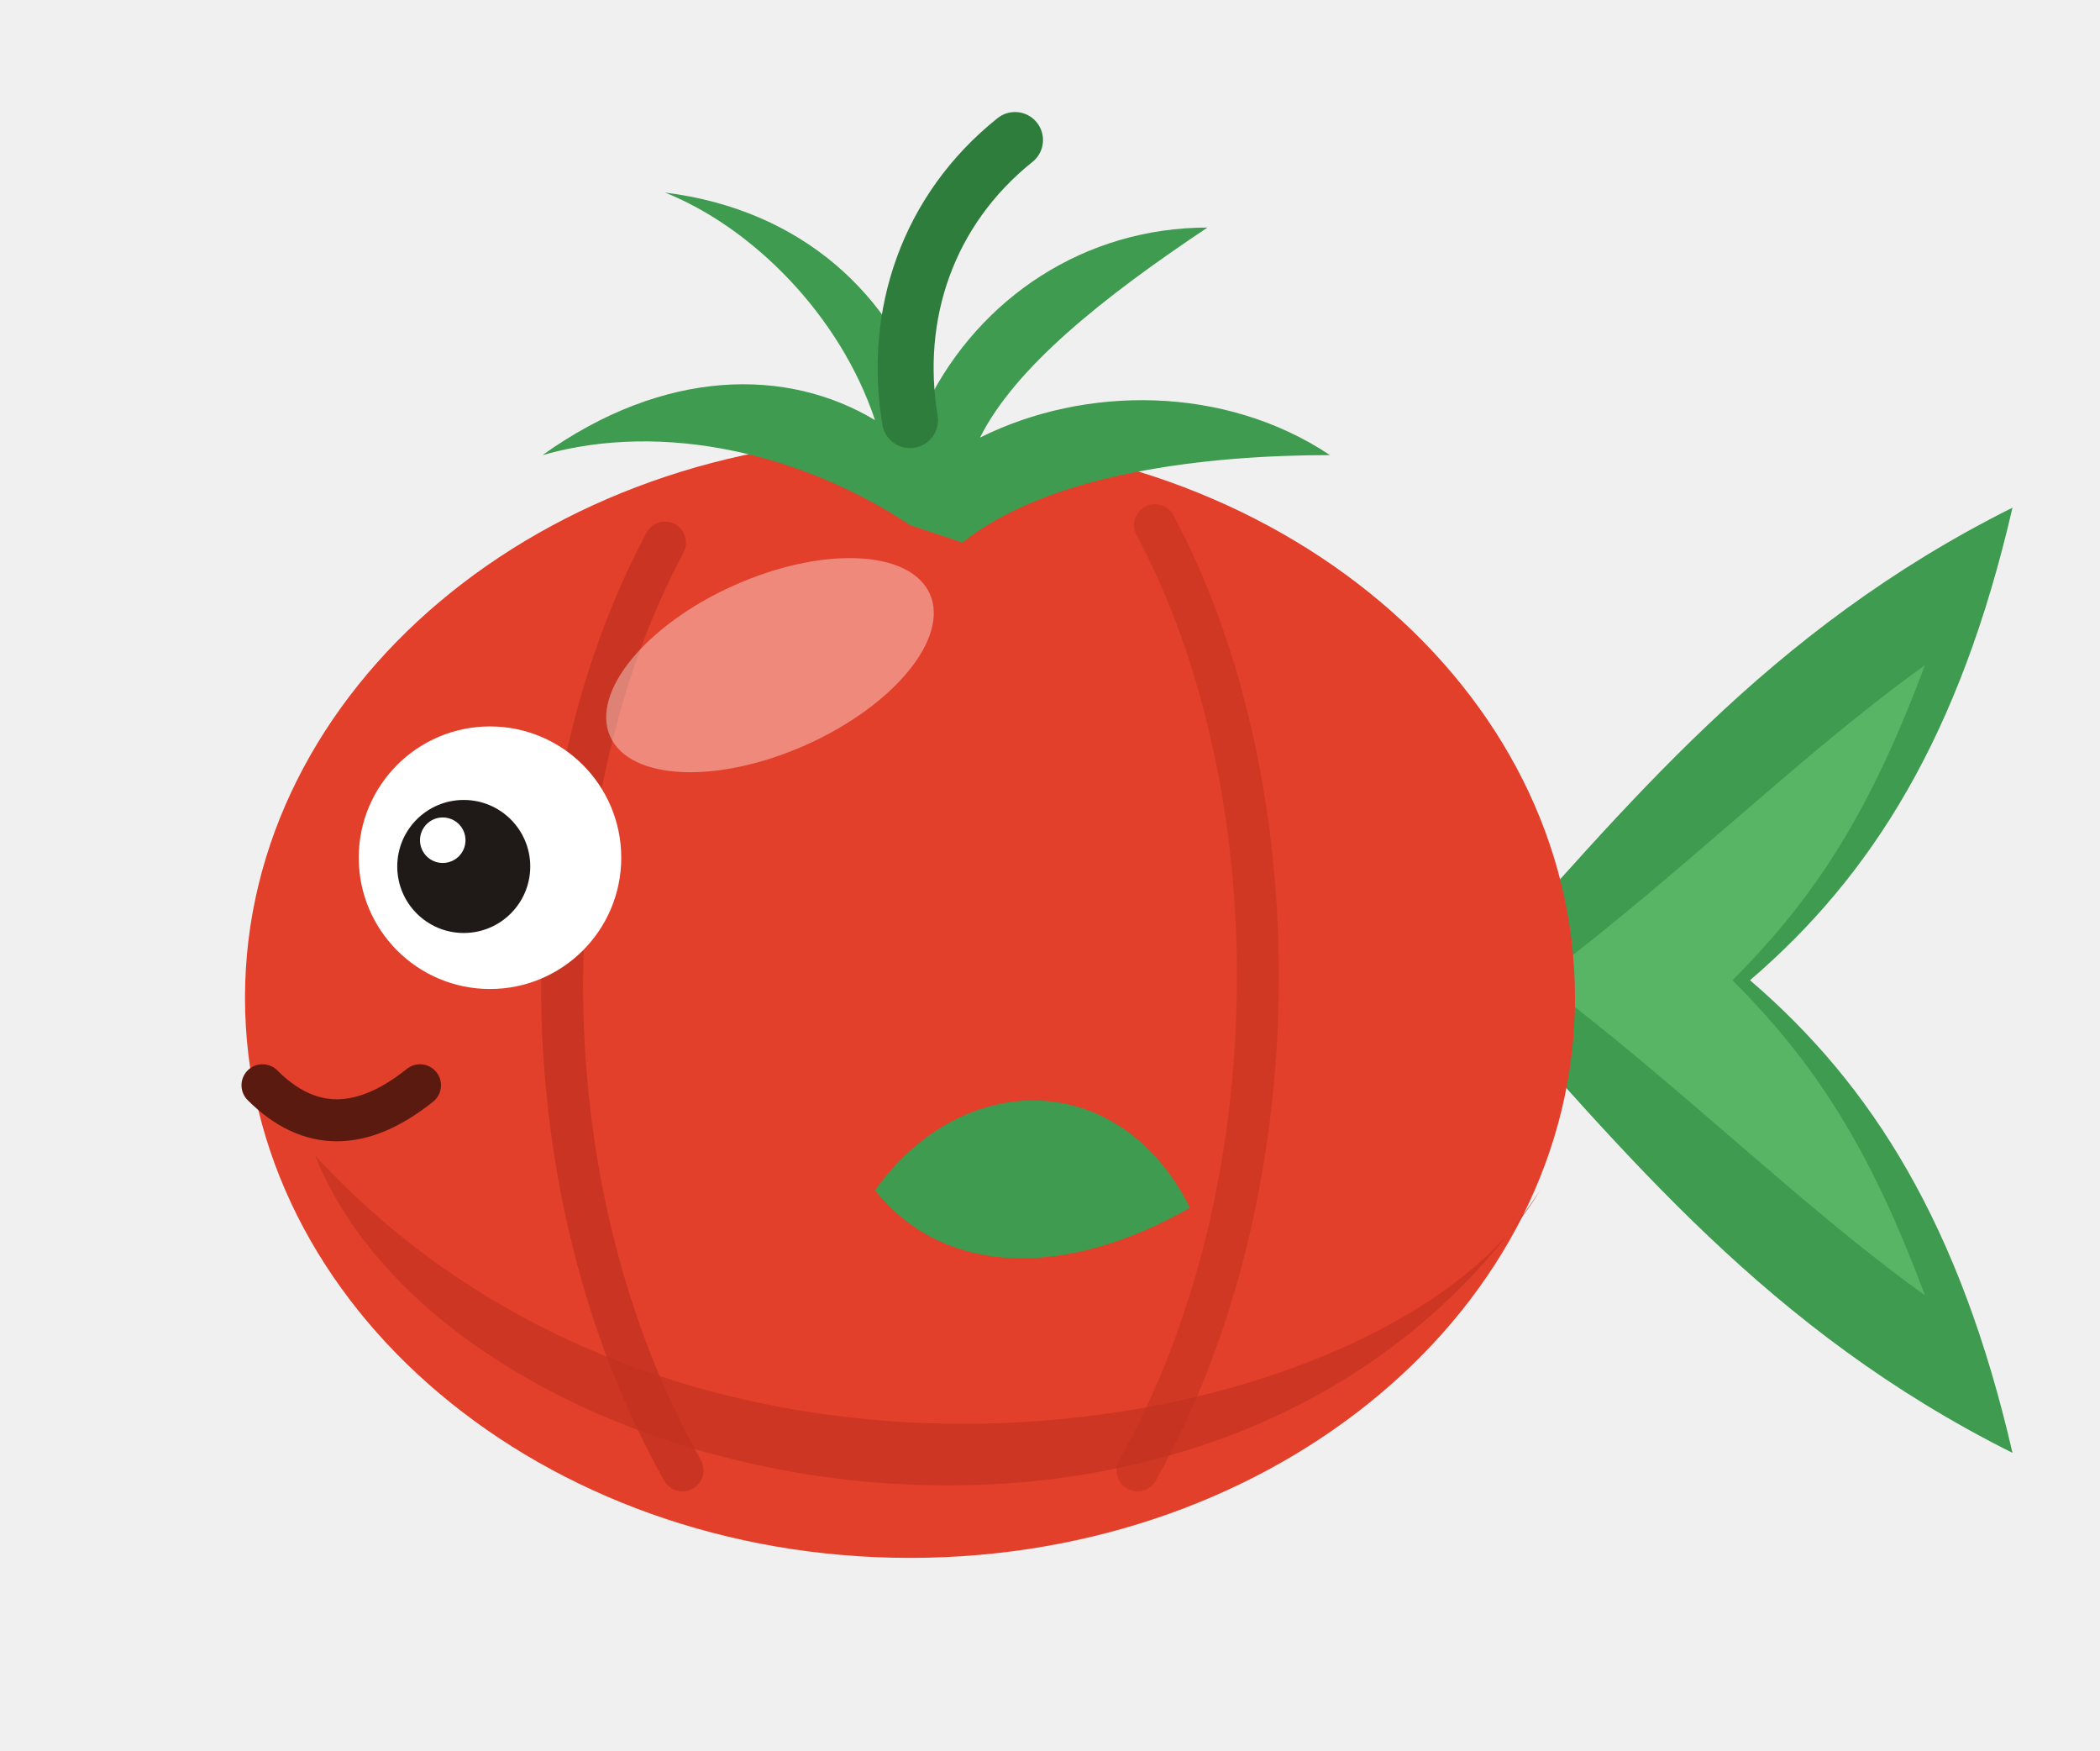
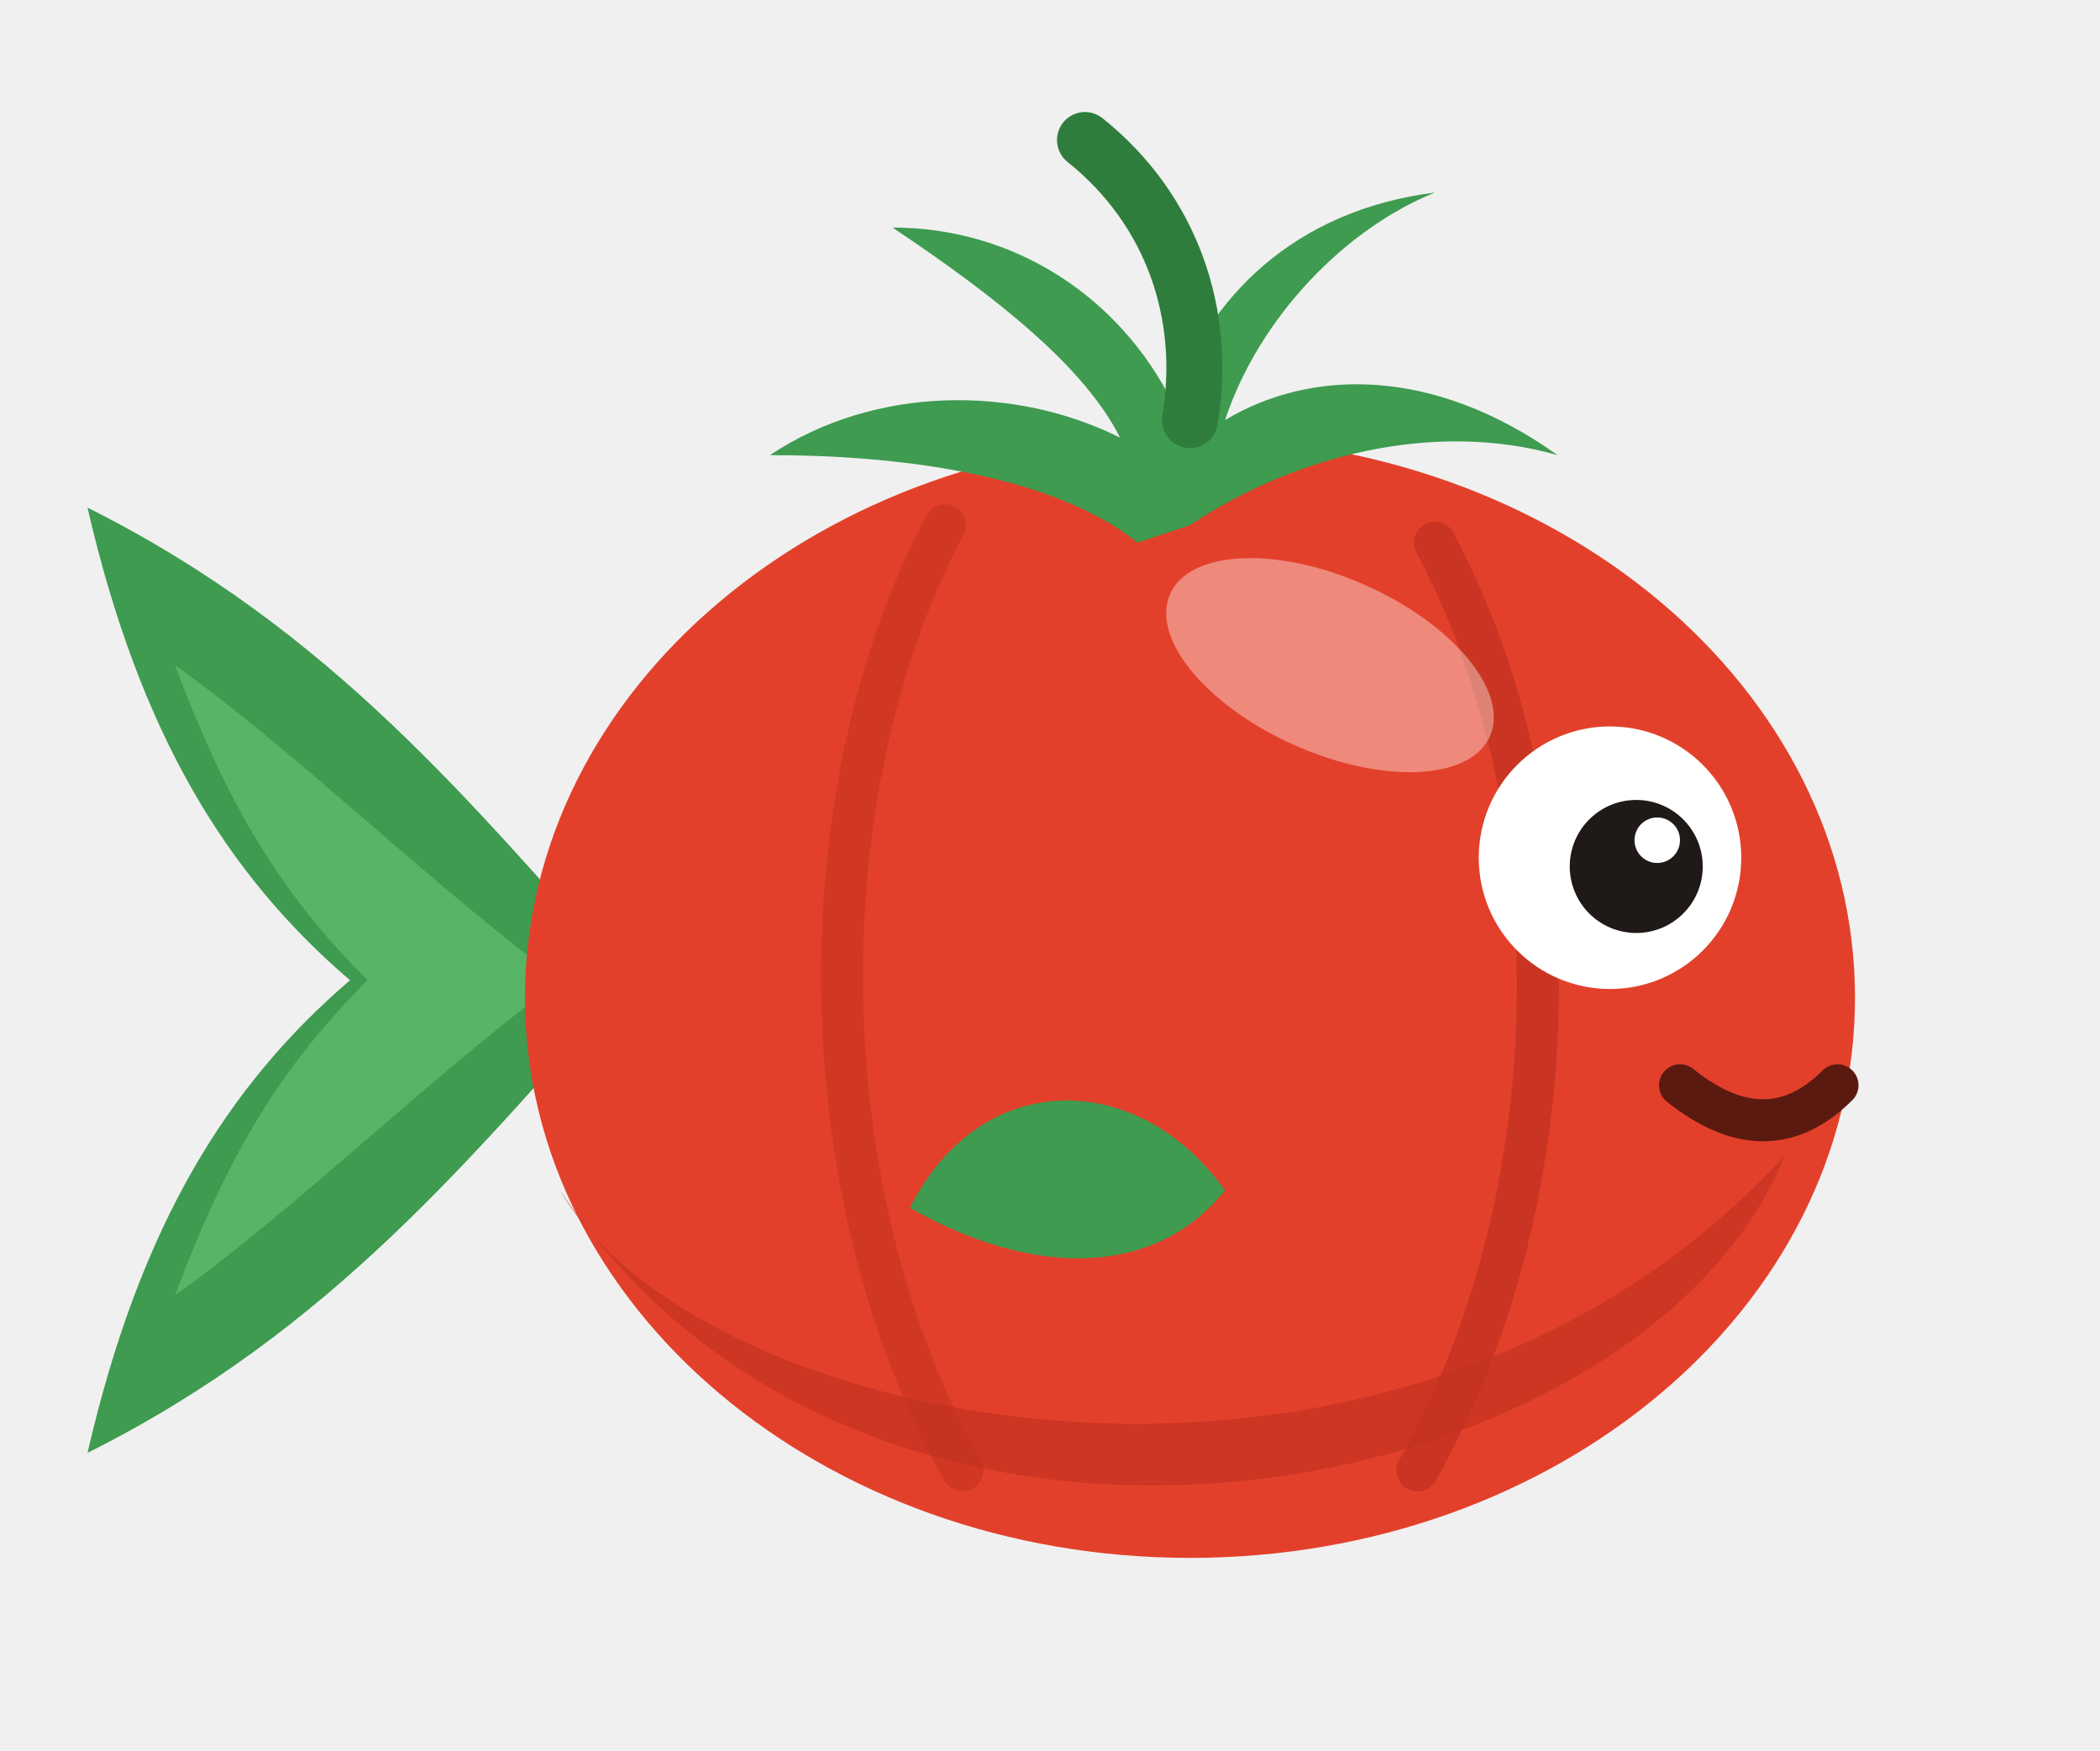
<svg xmlns="http://www.w3.org/2000/svg" viewBox="0 0 120 100" role="img" aria-label="Fitomat-Logo: Fischtomate">
-   <path d="M84,56 C93,46 101,36 115,29 C112,42 107,50 100,56 C107,62 112,70 115,83 C101,76 93,66 84,56 Z" fill="#3E9B4F" />
-   <path d="M88,56 C96,50 103,43 110,38 C107,46 104,51 99,56 C104,61 107,66 110,74 C103,69 96,62 88,56 Z" fill="#57B565" />
-   <ellipse cx="52" cy="57" rx="38" ry="32" fill="#E3402B" />
-   <path d="M18,66 C26,86 70,95 88,68 C80,82 40,90 18,66 Z" fill="#B92E1E" opacity="0.55" />
-   <path d="M38,31 C30,46 30,68 39,84" fill="none" stroke="#C3321F" stroke-width="2.4" stroke-linecap="round" opacity="0.8" />
-   <path d="M66,30 C74,45 74,68 65,84" fill="none" stroke="#C3321F" stroke-width="2.4" stroke-linecap="round" opacity="0.55" />
-   <ellipse cx="44" cy="38" rx="10" ry="5" transform="rotate(-24 44 38)" fill="#fff" opacity="0.38" />
-   <path d="M52,30 C46,26 38,24 31,26 C38,21 45,21 50,24 C48,18 43,13 38,11 C46,12 51,17 53,23 C56,17 62,13 69,13 C63,17 58,21 56,25 C62,22 70,22 76,26 C69,26 60,27 55,31 Z" fill="#3E9B4F" />
-   <path d="M52,24 C51,18 53,12 58,8" fill="none" stroke="#2F7D3C" stroke-width="3.2" stroke-linecap="round" />
-   <path d="M50,68 C55,61 64,61 68,69 C61,73 54,73 50,68 Z" fill="#3E9B4F" />
-   <circle cx="28" cy="49" r="7.5" fill="#fff" />
-   <circle cx="26.5" cy="49.5" r="3.8" fill="#1f1a17" />
-   <circle cx="25.3" cy="48" r="1.3" fill="#fff" />
-   <path d="M15,62 Q19,66 24,62" fill="none" stroke="#5a1a10" stroke-width="2.4" stroke-linecap="round" />
+   <path d="M36,56 C27,46 19,36 5,29 C8,42 13,50 20,56 C13,62 8,70 5,83 C19,76 27,66 36,56 Z" fill="#3E9B4F" />
+   <path d="M32,56 C24,50 17,43 10,38 C13,46 16,51 21,56 C16,61 13,66 10,74 C17,69 24,62 32,56 Z" fill="#57B565" />
+   <ellipse cx="68" cy="57" rx="38" ry="32" fill="#E3402B" />
+   <path d="M102,66 C94,86 50,95 32,68 C40,82 80,90 102,66 Z" fill="#B92E1E" opacity="0.55" />
+   <path d="M82,31 C90,46 90,68 81,84" fill="none" stroke="#C3321F" stroke-width="2.4" stroke-linecap="round" opacity="0.8" />
+   <path d="M54,30 C46,45 46,68 55,84" fill="none" stroke="#C3321F" stroke-width="2.4" stroke-linecap="round" opacity="0.55" />
+   <ellipse cx="76" cy="38" rx="10" ry="5" transform="rotate(24 76 38)" fill="#fff" opacity="0.38" />
+   <path d="M68,30 C74,26 82,24 89,26 C82,21 75,21 70,24 C72,18 77,13 82,11 C74,12 69,17 67,23 C64,17 58,13 51,13 C57,17 62,21 64,25 C58,22 50,22 44,26 C51,26 60,27 65,31 Z" fill="#3E9B4F" />
+   <path d="M68,24 C69,18 67,12 62,8" fill="none" stroke="#2F7D3C" stroke-width="3.2" stroke-linecap="round" />
+   <path d="M70,68 C65,61 56,61 52,69 C59,73 66,73 70,68 Z" fill="#3E9B4F" />
+   <circle cx="92" cy="49" r="7.5" fill="#fff" />
+   <circle cx="93.5" cy="49.5" r="3.8" fill="#1f1a17" />
+   <circle cx="94.7" cy="48" r="1.3" fill="#fff" />
+   <path d="M105,62 Q101,66 96,62" fill="none" stroke="#5a1a10" stroke-width="2.4" stroke-linecap="round" />
</svg>
